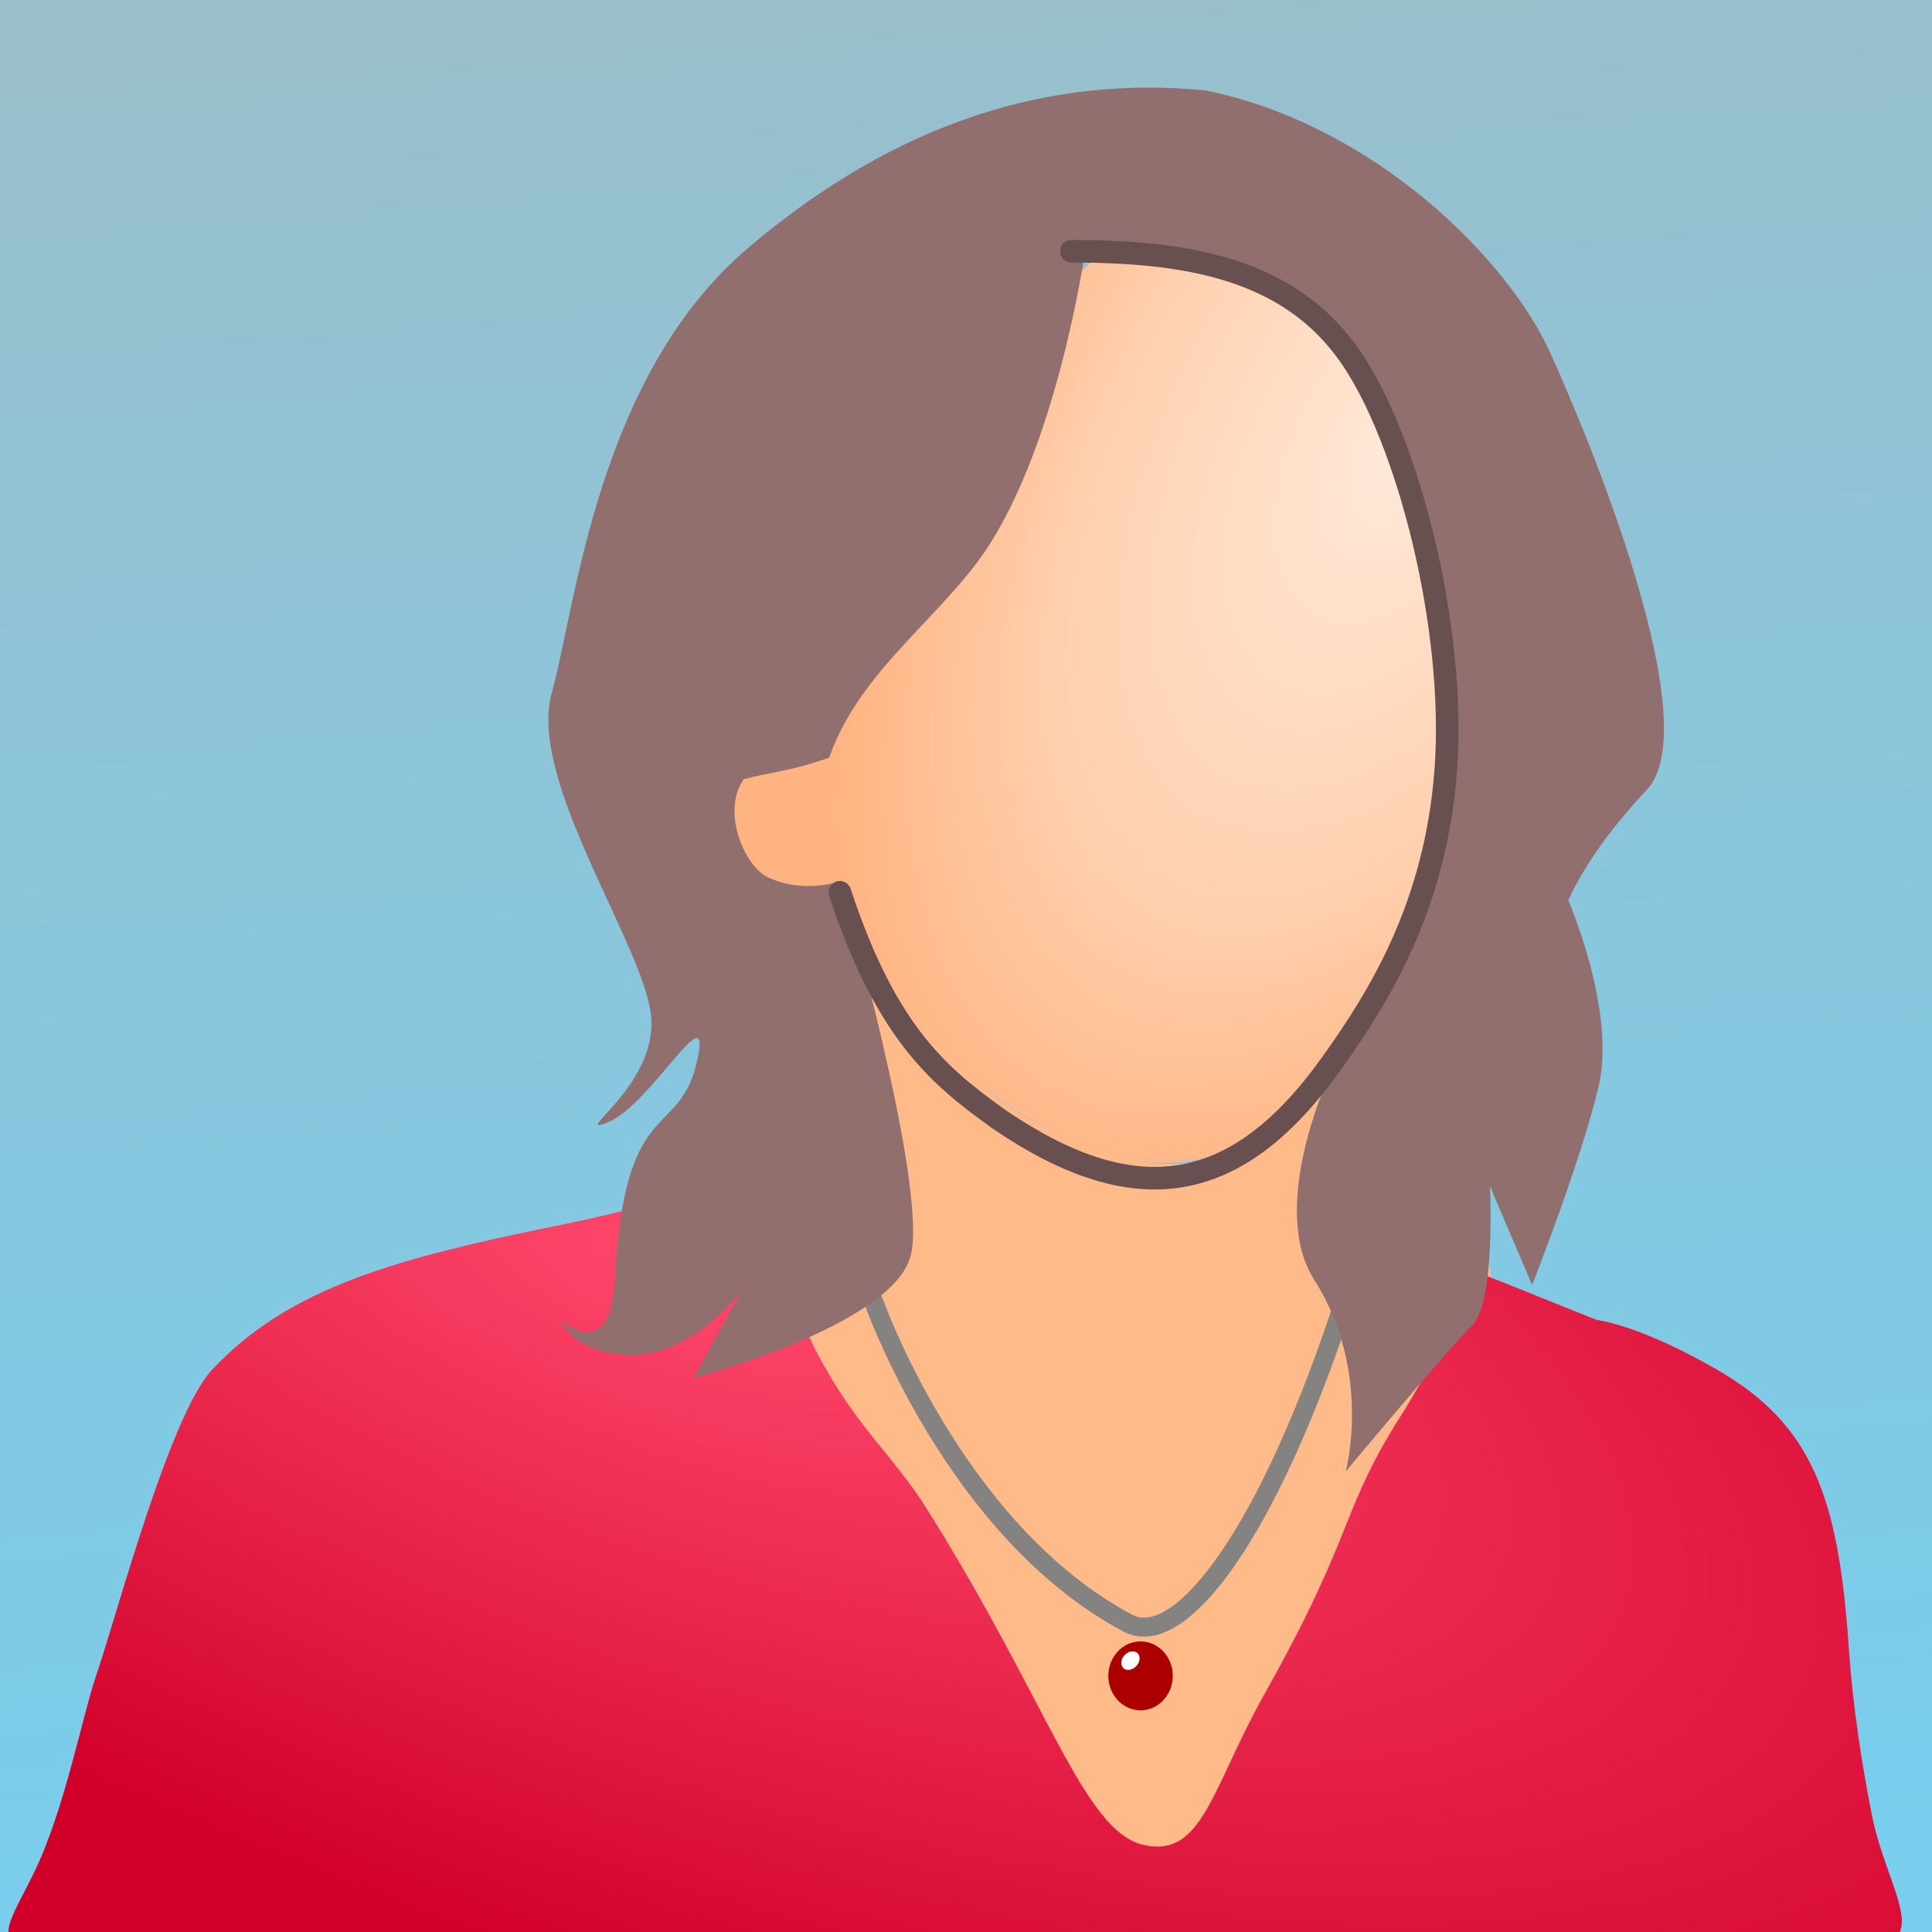
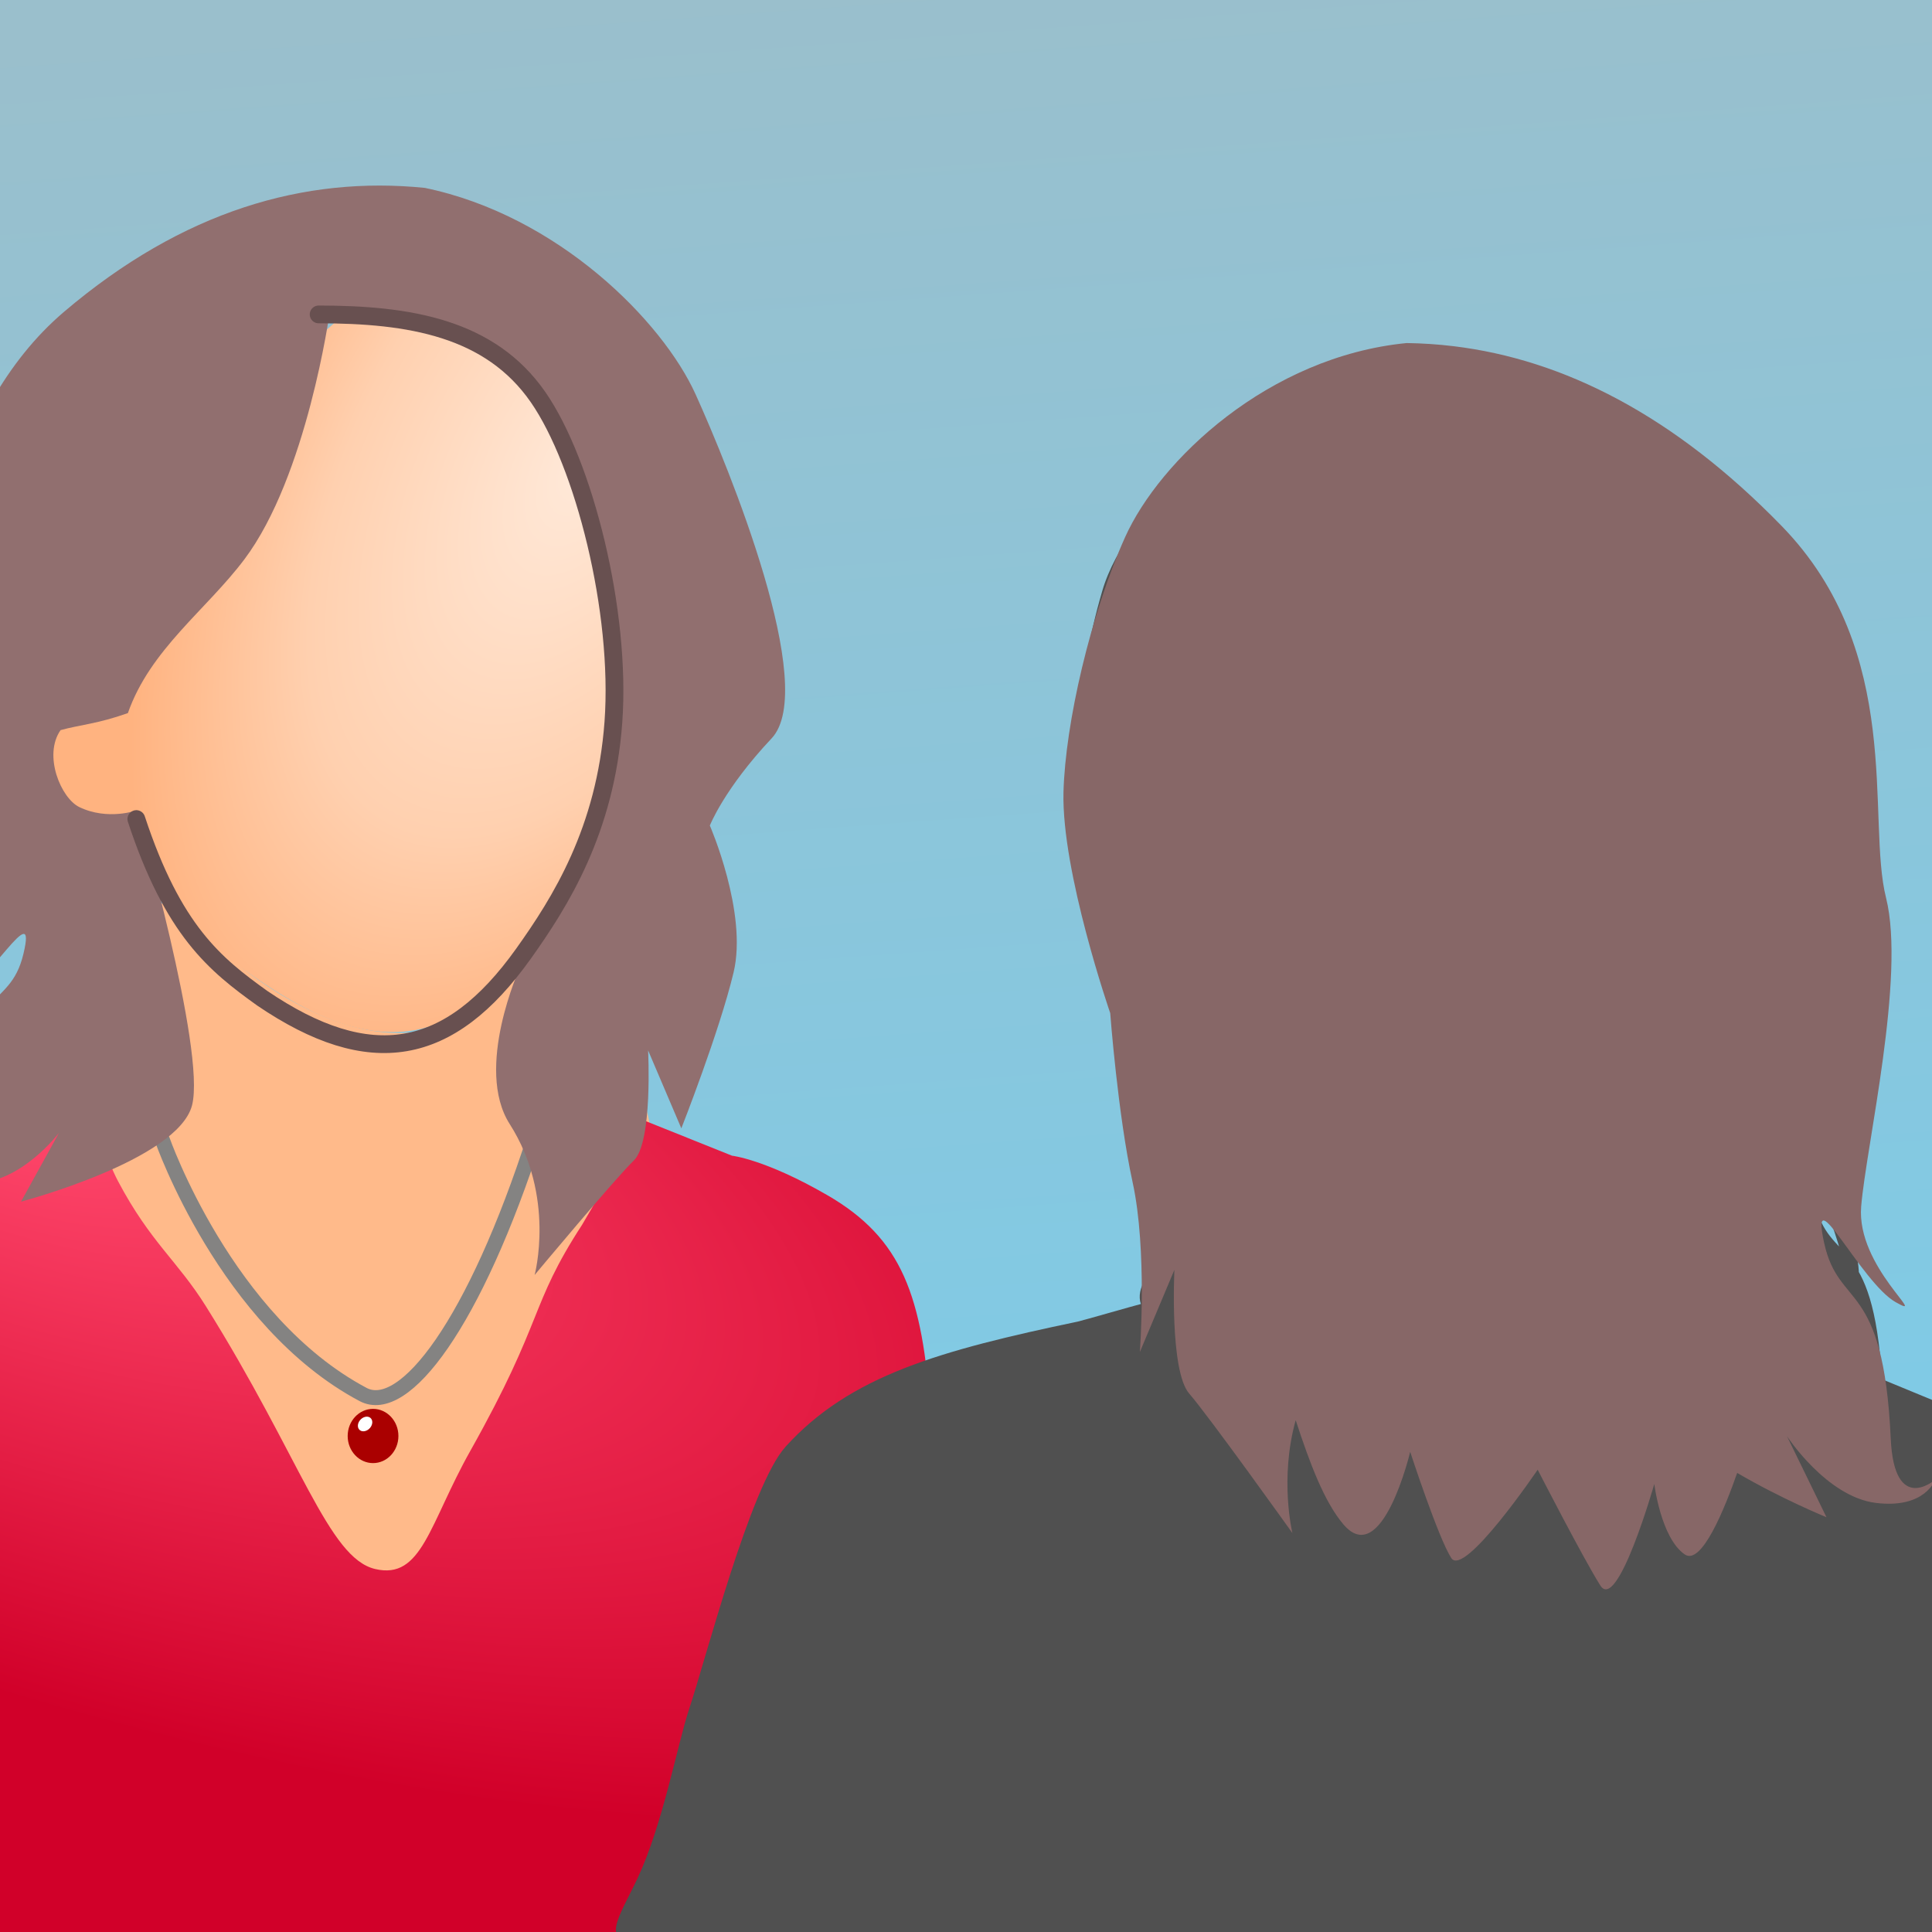
<svg xmlns="http://www.w3.org/2000/svg" xmlns:xlink="http://www.w3.org/1999/xlink" width="100" height="100" viewBox="0 0 26.458 26.458" version="1.1" id="svg2787">
  <defs id="defs2784">
    <linearGradient id="linearGradient1">
      <stop style="stop-color:#9abfcc;stop-opacity:1;" offset="0" id="stop1" />
      <stop style="stop-color:#79ceed;stop-opacity:0.998;" offset="1" id="stop2" />
    </linearGradient>
    <linearGradient id="linearGradient127555">
      <stop style="stop-color:#ff476b;stop-opacity:1;" offset="0" id="stop127551" />
      <stop style="stop-color:#d10029;stop-opacity:1;" offset="1" id="stop127553" />
    </linearGradient>
    <linearGradient xlink:href="#linearGradient29522" id="linearGradient31309" gradientUnits="userSpaceOnUse" gradientTransform="matrix(0.7932409,-0.6089079,0.7932409,0.6089079,4.892518,-8.867114)" x1="14.228" y1="-29.19" x2="3.659" y2="-18.62" />
    <linearGradient id="linearGradient29522">
      <stop style="stop-color:#d4a125;stop-opacity:1;" offset="0" id="stop29518" />
      <stop style="stop-color:#edd495;stop-opacity:1;" offset="1" id="stop29520" />
    </linearGradient>
    <linearGradient xlink:href="#linearGradient29522" id="linearGradient31385" gradientUnits="userSpaceOnUse" gradientTransform="matrix(-0.7932409,-0.6089079,-0.7932409,0.6089079,5.107999,-8.867114)" x1="14.228" y1="-29.19" x2="3.659" y2="-18.62" />
    <linearGradient xlink:href="#linearGradient29522" id="linearGradient29605" gradientUnits="userSpaceOnUse" gradientTransform="matrix(0.8001375,-0.6190755,0.8001375,0.6190755,17.50946,-0.3688092)" x1="14.228" y1="-29.19" x2="3.659" y2="-18.62" />
    <radialGradient xlink:href="#linearGradient26559" id="radialGradient26561-8-4" cx="50.035" cy="10.592" fx="50.035" fy="10.592" r="5.772" gradientTransform="matrix(-0.9496653,1.772914,0.9893414,0.4942698,56.3521,-87.89804)" gradientUnits="userSpaceOnUse" />
    <linearGradient id="linearGradient26559">
      <stop style="stop-color:#ffe9d9;stop-opacity:1;" offset="0" id="stop26555" />
      <stop style="stop-color:#ffd0af;stop-opacity:1;" offset="0.608" id="stop26563" />
      <stop style="stop-color:#ffb380;stop-opacity:1;" offset="1" id="stop26557" />
    </linearGradient>
    <radialGradient xlink:href="#linearGradient127555" id="radialGradient127557" cx="10.793" cy="27.691" fx="10.793" fy="27.691" r="12.048" gradientTransform="matrix(-0.271354,0.7518477,-1.940027,-0.700187,65.92539,28.60587)" gradientUnits="userSpaceOnUse" />
    <linearGradient xlink:href="#linearGradient1" id="linearGradient2" x1="15.601" y1="-0.25" x2="13.701" y2="25.751" gradientUnits="userSpaceOnUse" gradientTransform="translate(-26.30134)" />
  </defs>
  <g id="layer1">
    <g id="g117847" transform="matrix(0.6713422,0,0,0.6713422,-82.51628,-11.04357)" style="stroke-width:1.49">
      <path id="rect29651" style="fill:#b89644;fill-opacity:1;fill-rule:evenodd;stroke-width:0.377" d="m -35.605,27.319 c -0.493,-1e-6 -0.985,0.145 -1.362,0.435 l -11.147,8.557 h 0.002 V 52.708 h 25.015 V 36.311 h 0.002 L -34.243,27.754 c -0.377,-0.29 -0.87,-0.435 -1.363,-0.435 z" />
      <rect style="mix-blend-mode:multiply;fill:#ddd3d3;fill-opacity:1;fill-rule:evenodd;stroke-width:0.386" id="rect31549-1" width="22.808" height="19.408" x="-46.973" y="31.063" />
      <rect style="fill:#ffffff;fill-rule:evenodd;stroke-width:0.394" id="rect31549" width="22.101" height="20.893" x="-46.656" y="31.253" />
      <text xml:space="preserve" style="font-style:normal;font-weight:normal;font-size:15.525px;line-height:1.25;font-family:sans-serif;fill:#000000;fill-opacity:1;stroke:none;stroke-width:0.361" x="-31.271" y="52.283" id="text33454" transform="matrix(0.9981024,0.2998089,-0.2238531,0.9346605,0,0)">
        <tspan id="tspan33452" style="font-style:normal;font-variant:normal;font-weight:bold;font-stretch:normal;font-size:15.525px;font-family:Amiri;-inkscape-font-specification:'Amiri Bold';fill:#ff2e2e;fill-opacity:1;stroke-width:0.361" x="-31.271" y="52.283">@</tspan>
      </text>
      <path id="path31562" style="mix-blend-mode:normal;fill:#c5a761;fill-opacity:1;stroke:#000000;stroke-width:0;stroke-linecap:butt;stroke-linejoin:miter;stroke-dasharray:none;stroke-opacity:1" d="m -24.548,36.496 -11.088,7.975 -11.019,-7.925 v 2.948 l 9.954,8.797 h 1.995 l -0.003,-0.05 h 0.208 l 9.953,-8.798 z" />
      <g id="g31560" transform="matrix(1,0,0,0.991651,-40.60526,66.98862)" style="stroke-width:1.49">
        <g id="g31553" style="stroke-width:1.49">
          <path id="rect29033-76-4" style="fill:url(#linearGradient31309);fill-opacity:1;fill-rule:evenodd;stroke-width:0.439" d="m -7.509,-30.936 v 16.535 c 0.453,10e-7 0.906,-0.133 1.253,-0.399 l 10.25,-7.868 -10.25,-7.868 c -0.347,-0.266 -0.8,-0.399 -1.253,-0.399 z" />
          <path id="rect29033-76-4-0" style="fill:url(#linearGradient31385);fill-opacity:1;fill-rule:evenodd;stroke-width:0.439" d="m 17.51,-30.936 v 16.535 c -0.453,10e-7 -0.906,-0.133 -1.253,-0.399 L 6.007,-22.668 16.257,-30.537 c 0.347,-0.266 0.8,-0.399 1.253,-0.399 z" />
        </g>
        <path id="rect29033-76-0" style="fill:#b89644;fill-opacity:1;fill-rule:evenodd;stroke-width:0.475" d="m 5,-23.668 c -0.473,-1e-6 -0.945,0.149 -1.307,0.448 l -10.696,8.82 H 17.003 L 6.307,-23.221 C 5.945,-23.519 5.473,-23.668 5,-23.668 Z" />
        <path id="rect29033-76" style="fill:url(#linearGradient29605);fill-opacity:1;fill-rule:evenodd;stroke-width:0.445" d="m 5,-22.806 c -0.457,-1e-6 -0.913,0.135 -1.264,0.406 l -10.339,8 H 16.603 L 6.264,-22.4 c -0.35,-0.271 -0.807,-0.406 -1.264,-0.406 z" />
      </g>
    </g>
    <rect style="fill:url(#linearGradient2);stroke-width:0.22" id="rect1" width="27.101" height="27.101" x="-26.701" y="-0.3" transform="scale(-1,1)" />
-     <path id="path13238-1-2-5-8" style="fill:#ffba8a;fill-opacity:1;stroke:#000000;stroke-width:0;stroke-linecap:butt;stroke-linejoin:miter;stroke-dasharray:none;stroke-opacity:1" d="m 18.336,14.62 c 0.712,0.656 1.161,0.387 1.56,1.29 0.399,0.902 0.854,2.187 0.484,3.418 -0.37,1.23 -2.079,3.063 -2.535,4.074 -0.456,1.012 -1.652,2.324 -2.649,2.816 -0.997,0.492 -2.392,-0.109 -2.848,-0.082 -0.456,0.027 -1.253,-3.828 -1.509,-4.758 -0.256,-0.93 -1.823,-1.641 -0.285,-3.582 1.538,-1.941 0.813,-3.817 0.785,-4.172 -0.029,-0.355 1.029,0.256 1.228,0.475 0.199,0.219 1.015,1.062 2.205,1.559 1.049,0.438 1.989,0.327 2.217,-0.056 0.228,-0.383 1.521,-1.566 1.521,-1.566 z" />
-     <path style="fill:url(#radialGradient26561-8-4);fill-opacity:1;stroke:#000000;stroke-width:0;stroke-linecap:butt;stroke-linejoin:miter;stroke-dasharray:none;stroke-opacity:1" d="m 18.759,4.613 c 0.644,0.928 1.128,3.719 1.248,4.544 0.281,1.931 -0.654,4.922 -1.508,5.549 -0.946,0.696 -1.619,1.124 -2.264,1.202 -0.967,0.116 -1.913,-0.387 -2.88,-1.083 -0.681,-0.49 -1.402,-0.884 -1.837,-1.893 -0.102,-0.237 -0.165,-0.249 -0.267,-0.503 -0.042,-0.104 -0.069,-0.077 -0.42,-0.034 -0.217,0.027 -1.4,-1.446 -1.483,-1.875 -0.057,-0.292 1.856,-0.282 1.908,-0.44 0.564,-1.701 1.223,-1.346 1.384,-2.197 0.161,-0.851 1.149,-3.426 2.41,-4.374 1.574,0.146 2.661,0.175 3.708,1.103 z" id="path12892-7-4-9-0" />
-     <path style="fill:url(#radialGradient127557);fill-opacity:1;stroke:#000000;stroke-width:0;stroke-linecap:butt;stroke-linejoin:miter;stroke-dasharray:none;stroke-opacity:0" d="m 0.535,26.655 c -0.707,0.027 -0.373,-0.384 -0.065,-1.018 0.414,-0.852 0.659,-2.143 0.846,-2.689 0.282,-0.824 1.007,-3.567 1.586,-4.187 1.057,-1.133 2.538,-1.533 4.794,-1.99 2.008,-0.408 2.714,-0.858 2.714,-0.858 0,0 0.342,1.79 0.775,2.608 0.564,1.064 1.03,1.378 1.527,2.173 1.653,2.641 2.128,4.377 2.943,4.57 0.815,0.193 0.939,-0.778 1.656,-2.054 1.3,-2.313 1.017,-2.506 1.945,-3.934 0.493,-0.824 1.004,-1.844 1.004,-1.844 l 1.604,0.643 c 0,0 0.578,0.062 1.657,0.686 1.304,0.755 1.657,1.75 1.798,3.809 0.056,0.818 0.184,1.625 0.319,2.301 0.204,1.025 0.902,1.814 -0.195,1.791 -0.89,-0.019 -2.797,-0.041 -2.797,-0.041 l -19.607,0.024 c -0.835,0.006 -1.67,-0.01 -2.505,0.008 z" id="path3866-5-8-8" />
-     <g id="g2" transform="matrix(-1,0,0,1,26.15287,0.1414286)">
-       <g id="g27721-2-8" transform="matrix(-0.8262911,0,0,0.7979958,56.8165,-0.2180167)" style="stroke-width:1.21">
-         <ellipse style="fill:#aa0000;fill-opacity:1;fill-rule:evenodd;stroke-width:0.32" id="path11936-3-7-4-3" cx="56.013" cy="28.856" rx="0.534" ry="0.591" />
-         <ellipse style="fill:#ffffff;fill-rule:evenodd;stroke-width:0.32" id="path12898-2-3-7-8" cx="61.474" cy="-12.193" rx="0.135" ry="0.174" transform="matrix(0.7845642,0.6200476,-0.6245485,0.780986,0,0)" />
+     <g id="g1" transform="matrix(0.7872852,0,0,0.7872852,-7.188211,1.596812)">
+       <path id="path13238-1-2-5-8" style="fill:#ffba8a;fill-opacity:1;stroke:#000000;stroke-width:0;stroke-linecap:butt;stroke-linejoin:miter;stroke-dasharray:none;stroke-opacity:1" d="m 18.336,14.62 c 0.712,0.656 1.161,0.387 1.56,1.29 0.399,0.902 0.854,2.187 0.484,3.418 -0.37,1.23 -2.079,3.063 -2.535,4.074 -0.456,1.012 -1.652,2.324 -2.649,2.816 -0.997,0.492 -2.392,-0.109 -2.848,-0.082 -0.456,0.027 -1.253,-3.828 -1.509,-4.758 -0.256,-0.93 -1.823,-1.641 -0.285,-3.582 1.538,-1.941 0.813,-3.817 0.785,-4.172 -0.029,-0.355 1.029,0.256 1.228,0.475 0.199,0.219 1.015,1.062 2.205,1.559 1.049,0.438 1.989,0.327 2.217,-0.056 0.228,-0.383 1.521,-1.566 1.521,-1.566 z" />
+       <path style="fill:url(#radialGradient26561-8-4);fill-opacity:1;stroke:#000000;stroke-width:0;stroke-linecap:butt;stroke-linejoin:miter;stroke-dasharray:none;stroke-opacity:1" d="m 18.759,4.613 c 0.644,0.928 1.128,3.719 1.248,4.544 0.281,1.931 -0.654,4.922 -1.508,5.549 -0.946,0.696 -1.619,1.124 -2.264,1.202 -0.967,0.116 -1.913,-0.387 -2.88,-1.083 -0.681,-0.49 -1.402,-0.884 -1.837,-1.893 -0.102,-0.237 -0.165,-0.249 -0.267,-0.503 -0.042,-0.104 -0.069,-0.077 -0.42,-0.034 -0.217,0.027 -1.4,-1.446 -1.483,-1.875 -0.057,-0.292 1.856,-0.282 1.908,-0.44 0.564,-1.701 1.223,-1.346 1.384,-2.197 0.161,-0.851 1.149,-3.426 2.41,-4.374 1.574,0.146 2.661,0.175 3.708,1.103 z" id="path12892-7-4-9-0" />
+       <path style="fill:url(#radialGradient127557);fill-opacity:1;stroke:#000000;stroke-width:0;stroke-linecap:butt;stroke-linejoin:miter;stroke-dasharray:none;stroke-opacity:0" d="m 0.535,26.655 c -0.707,0.027 -0.373,-0.384 -0.065,-1.018 0.414,-0.852 0.659,-2.143 0.846,-2.689 0.282,-0.824 1.007,-3.567 1.586,-4.187 1.057,-1.133 2.538,-1.533 4.794,-1.99 2.008,-0.408 2.714,-0.858 2.714,-0.858 0,0 0.342,1.79 0.775,2.608 0.564,1.064 1.03,1.378 1.527,2.173 1.653,2.641 2.128,4.377 2.943,4.57 0.815,0.193 0.939,-0.778 1.656,-2.054 1.3,-2.313 1.017,-2.506 1.945,-3.934 0.493,-0.824 1.004,-1.844 1.004,-1.844 l 1.604,0.643 c 0,0 0.578,0.062 1.657,0.686 1.304,0.755 1.657,1.75 1.798,3.809 0.056,0.818 0.184,1.625 0.319,2.301 0.204,1.025 -0.086,7.338 -1.183,7.315 -0.89,-0.019 -2.797,-0.041 -2.797,-0.041 l -19.607,0.024 c -0.835,0.006 -1.67,-0.01 -2.505,0.008 z" id="path3866-5-8-8" />
+       <g id="g2" transform="matrix(-1,0,0,1,26.15287,0.1414286)">
+         <g id="g27721-2-8" transform="matrix(-0.8262911,0,0,0.7979958,56.8165,-0.2180167)" style="stroke-width:1.21">
+           <ellipse style="fill:#aa0000;fill-opacity:1;fill-rule:evenodd;stroke-width:0.32" id="path11936-3-7-4-3" cx="56.013" cy="28.856" rx="0.534" ry="0.591" />
+           <ellipse style="fill:#ffffff;fill-rule:evenodd;stroke-width:0.32" id="path12898-2-3-7-8" cx="61.474" cy="-12.193" rx="0.135" ry="0.174" transform="matrix(0.7845642,0.6200476,-0.6245485,0.780986,0,0)" />
+         </g>
+         <path style="fill:none;stroke:#848382;stroke-width:0.26;stroke-linecap:round;stroke-linejoin:miter;stroke-dasharray:none;stroke-opacity:1" d="m 14.198,17.658 c 0,0 -1.101,3.16 -3.491,4.429 -0.717,0.381 -1.942,-1.237 -2.995,-4.509" id="path27717-0-1" />
      </g>
-       <path style="fill:none;stroke:#848382;stroke-width:0.26;stroke-linecap:round;stroke-linejoin:miter;stroke-dasharray:none;stroke-opacity:1" d="m 14.198,17.658 c 0,0 -1.101,3.16 -3.491,4.429 -0.717,0.381 -1.942,-1.237 -2.995,-4.509" id="path27717-0-1" />
+       <path style="fill:#916f6f;stroke:#000000;stroke-width:0;stroke-linecap:butt;stroke-linejoin:miter;stroke-dasharray:none;stroke-opacity:1" d="m 16.52,1.24 c 2.314,0.479 4.132,2.314 4.71,3.591 0.578,1.277 2.148,5.107 1.322,5.985 -0.826,0.878 -1.074,1.516 -1.074,1.516 0,0 0.661,1.516 0.413,2.554 -0.248,1.037 -0.909,2.713 -0.909,2.713 L 20.404,16.243 c 0,0 0.083,1.596 -0.248,1.915 -0.331,0.319 -1.726,1.992 -1.726,1.992 0,0 0.37,-1.366 -0.433,-2.625 -0.621,-0.973 0.176,-2.719 0.176,-2.719 0,0 1.405,-1.835 1.57,-3.272 0.165,-1.436 -0.248,-5.905 -1.653,-7.182 -1.239,-1.126 -3.223,-0.958 -3.223,-0.958 0,0 -0.395,2.859 -1.487,4.309 -0.661,0.878 -1.637,1.565 -2.025,2.673 -0.531,0.188 -0.824,0.201 -1.171,0.296 -0.306,0.439 0.007,1.185 0.327,1.339 0.496,0.239 1.001,0.056 1.001,0.056 0,0 1.206,4.174 0.959,5.131 -0.248,0.958 -2.975,1.676 -2.975,1.676 l 0.661,-1.197 c 0,0 -0.661,0.878 -1.487,0.878 -0.826,0 -0.992,-0.479 -0.992,-0.479 0,0 0.685,0.64 0.744,-0.559 0.124,-2.514 0.868,-1.915 1.116,-2.953 0.248,-1.037 -0.62,0.559 -1.198,0.798 -0.578,0.239 0.661,-0.479 0.578,-1.436 C 8.835,12.971 7.224,10.697 7.554,9.5 7.885,8.303 8.18,5.15 10.246,3.394 12.311,1.639 14.427,1.028 16.52,1.24 Z" id="path26059-6-5" />
+       <path style="fill:none;fill-opacity:1;stroke:#685050;stroke-width:0.309;stroke-linecap:round;stroke-linejoin:round;stroke-miterlimit:8;stroke-dasharray:none;stroke-opacity:1;paint-order:fill markers stroke" d="m 14.673,3.441 c 1.582,0 2.983,0.235 3.818,1.44 0.795,1.148 1.45,3.72 1.309,5.654 -0.138,1.882 -0.922,3.127 -1.566,4.029 -1.288,1.805 -2.669,2.044 -4.543,0.771 -0.818,-0.587 -1.548,-1.171 -2.189,-3.116" id="path28002" />
    </g>
-     <path style="fill:#916f6f;stroke:#000000;stroke-width:0;stroke-linecap:butt;stroke-linejoin:miter;stroke-dasharray:none;stroke-opacity:1" d="m 16.52,1.24 c 2.314,0.479 4.132,2.314 4.71,3.591 0.578,1.277 2.148,5.107 1.322,5.985 -0.826,0.878 -1.074,1.516 -1.074,1.516 0,0 0.661,1.516 0.413,2.554 -0.248,1.037 -0.909,2.713 -0.909,2.713 L 20.404,16.243 c 0,0 0.083,1.596 -0.248,1.915 -0.331,0.319 -1.726,1.992 -1.726,1.992 0,0 0.37,-1.366 -0.433,-2.625 -0.621,-0.973 0.176,-2.719 0.176,-2.719 0,0 1.405,-1.835 1.57,-3.272 0.165,-1.436 -0.248,-5.905 -1.653,-7.182 -1.239,-1.126 -3.223,-0.958 -3.223,-0.958 0,0 -0.395,2.859 -1.487,4.309 -0.661,0.878 -1.637,1.565 -2.025,2.673 -0.531,0.188 -0.824,0.201 -1.171,0.296 -0.306,0.439 0.007,1.185 0.327,1.339 0.496,0.239 1.001,0.056 1.001,0.056 0,0 1.206,4.174 0.959,5.131 -0.248,0.958 -2.975,1.676 -2.975,1.676 l 0.661,-1.197 c 0,0 -0.661,0.878 -1.487,0.878 -0.826,0 -0.992,-0.479 -0.992,-0.479 0,0 0.685,0.64 0.744,-0.559 0.124,-2.514 0.868,-1.915 1.116,-2.953 0.248,-1.037 -0.62,0.559 -1.198,0.798 -0.578,0.239 0.661,-0.479 0.578,-1.436 C 8.835,12.971 7.224,10.697 7.554,9.5 7.885,8.303 8.18,5.15 10.246,3.394 12.311,1.639 14.427,1.028 16.52,1.24 Z" id="path26059-6-5" />
-     <path style="fill:none;fill-opacity:1;stroke:#685050;stroke-width:0.309;stroke-linecap:round;stroke-linejoin:round;stroke-miterlimit:8;stroke-dasharray:none;stroke-opacity:1;paint-order:fill markers stroke" d="m 14.673,3.441 c 1.582,0 2.983,0.235 3.818,1.44 0.795,1.148 1.45,3.72 1.309,5.654 -0.138,1.882 -0.922,3.127 -1.566,4.029 -1.288,1.805 -2.669,2.044 -4.543,0.771 -0.818,-0.587 -1.548,-1.171 -2.189,-3.116" id="path28002" />
+     <path id="path13238-1-2-5-8-2" style="fill:#505050;fill-opacity:1;stroke:#000000;stroke-width:0;stroke-linecap:butt;stroke-linejoin:miter;stroke-dasharray:none;stroke-opacity:1" d="m 19.68,4.969 c -0.219,1.607e-4 -0.437,0.012 -0.656,0.035 -1.93,0.412 -3.594,1.934 -3.929,3.089 -0.777,2.672 0.325,2.904 0.698,6.239 0,0 0.307,1.299 0.514,2.191 0.091,0.392 -0.831,0.9 -0.683,1.335 -0.062,0.014 -0.8,0.227 -0.866,0.241 -1.881,0.394 -3.117,0.738 -3.999,1.712 -0.483,0.533 -1.088,2.893 -1.324,3.601 -0.156,0.47 -0.36,1.58 -0.705,2.312 -0.257,0.545 -0.536,0.899 0.054,0.876 0.697,-0.015 1.393,-0.002 2.09,-0.007 l 9.5,-0.012 c 0.398,0.116 0.838,0.072 1.226,-0.001 l 5.631,-0.007 c 0,0 1.59,0.019 2.333,0.035 0.916,0.02 0.333,-0.659 0.163,-1.541 C 29.615,24.486 29.508,23.792 29.461,23.088 29.343,21.317 29.049,20.461 27.961,19.811 27.061,19.274 26.58,19.221 26.58,19.221 l -0.807,-0.333 c -0.121,-2.017 -0.72,-1.546 -0.923,-2.421 -0.207,-0.892 0.51,0.814 0.426,1.17 0.483,0.206 -0.159,-1.295 -0.09,-2.119 0.069,-0.824 0.374,-2.472 0.099,-3.502 C 25.009,10.987 25.58,8.706 23.857,7.196 22.349,5.874 21.212,4.968 19.68,4.969 Z" />
+     <path id="path26059-6-5-6" style="fill:#876767;fill-opacity:1;stroke:#000000;stroke-width:0;stroke-linecap:butt;stroke-linejoin:miter;stroke-dasharray:none;stroke-opacity:1" d="m 19.906,4.741 c -0.215,-0.026 -0.429,-0.04 -0.643,-0.043 -1.894,0.186 -3.382,1.605 -3.856,2.66 -0.473,1.055 -0.818,2.546 -0.843,3.489 -0.028,1.098 0.64,3.027 0.64,3.027 0,0 0.104,1.389 0.307,2.318 0.203,0.929 0.099,2.323 0.099,2.323 l 0.473,-1.125 c 0,0 -0.068,1.383 0.203,1.695 0.271,0.311 1.413,1.91 1.413,1.91 0,0 -0.18,-0.74 0.045,-1.546 0.195,0.596 0.391,1.115 0.651,1.424 0.532,0.632 0.917,-0.991 0.917,-0.991 0,0 0.385,1.181 0.563,1.455 0.177,0.274 1.183,-1.21 1.183,-1.21 0,0 0.621,1.21 0.858,1.586 0.237,0.375 0.739,-1.391 0.739,-1.391 0,0 0.089,0.736 0.415,0.964 0.233,0.164 0.554,-0.641 0.72,-1.115 0.612,0.358 1.223,0.607 1.223,0.607 l -0.541,-1.11 c 0,0 0.542,0.831 1.218,0.914 0.676,0.083 0.811,-0.318 0.811,-0.318 0,0 -0.56,0.489 -0.608,-0.561 -0.101,-2.204 -0.711,-1.757 -0.913,-2.686 -0.203,-0.929 0.507,0.549 0.981,0.816 0.473,0.267 -0.541,-0.483 -0.473,-1.31 0.068,-0.827 0.611,-3.149 0.341,-4.226 C 25.557,11.219 26.09,8.941 24.399,7.203 22.92,5.683 21.409,4.923 19.906,4.741 Z" />
  </g>
</svg>
